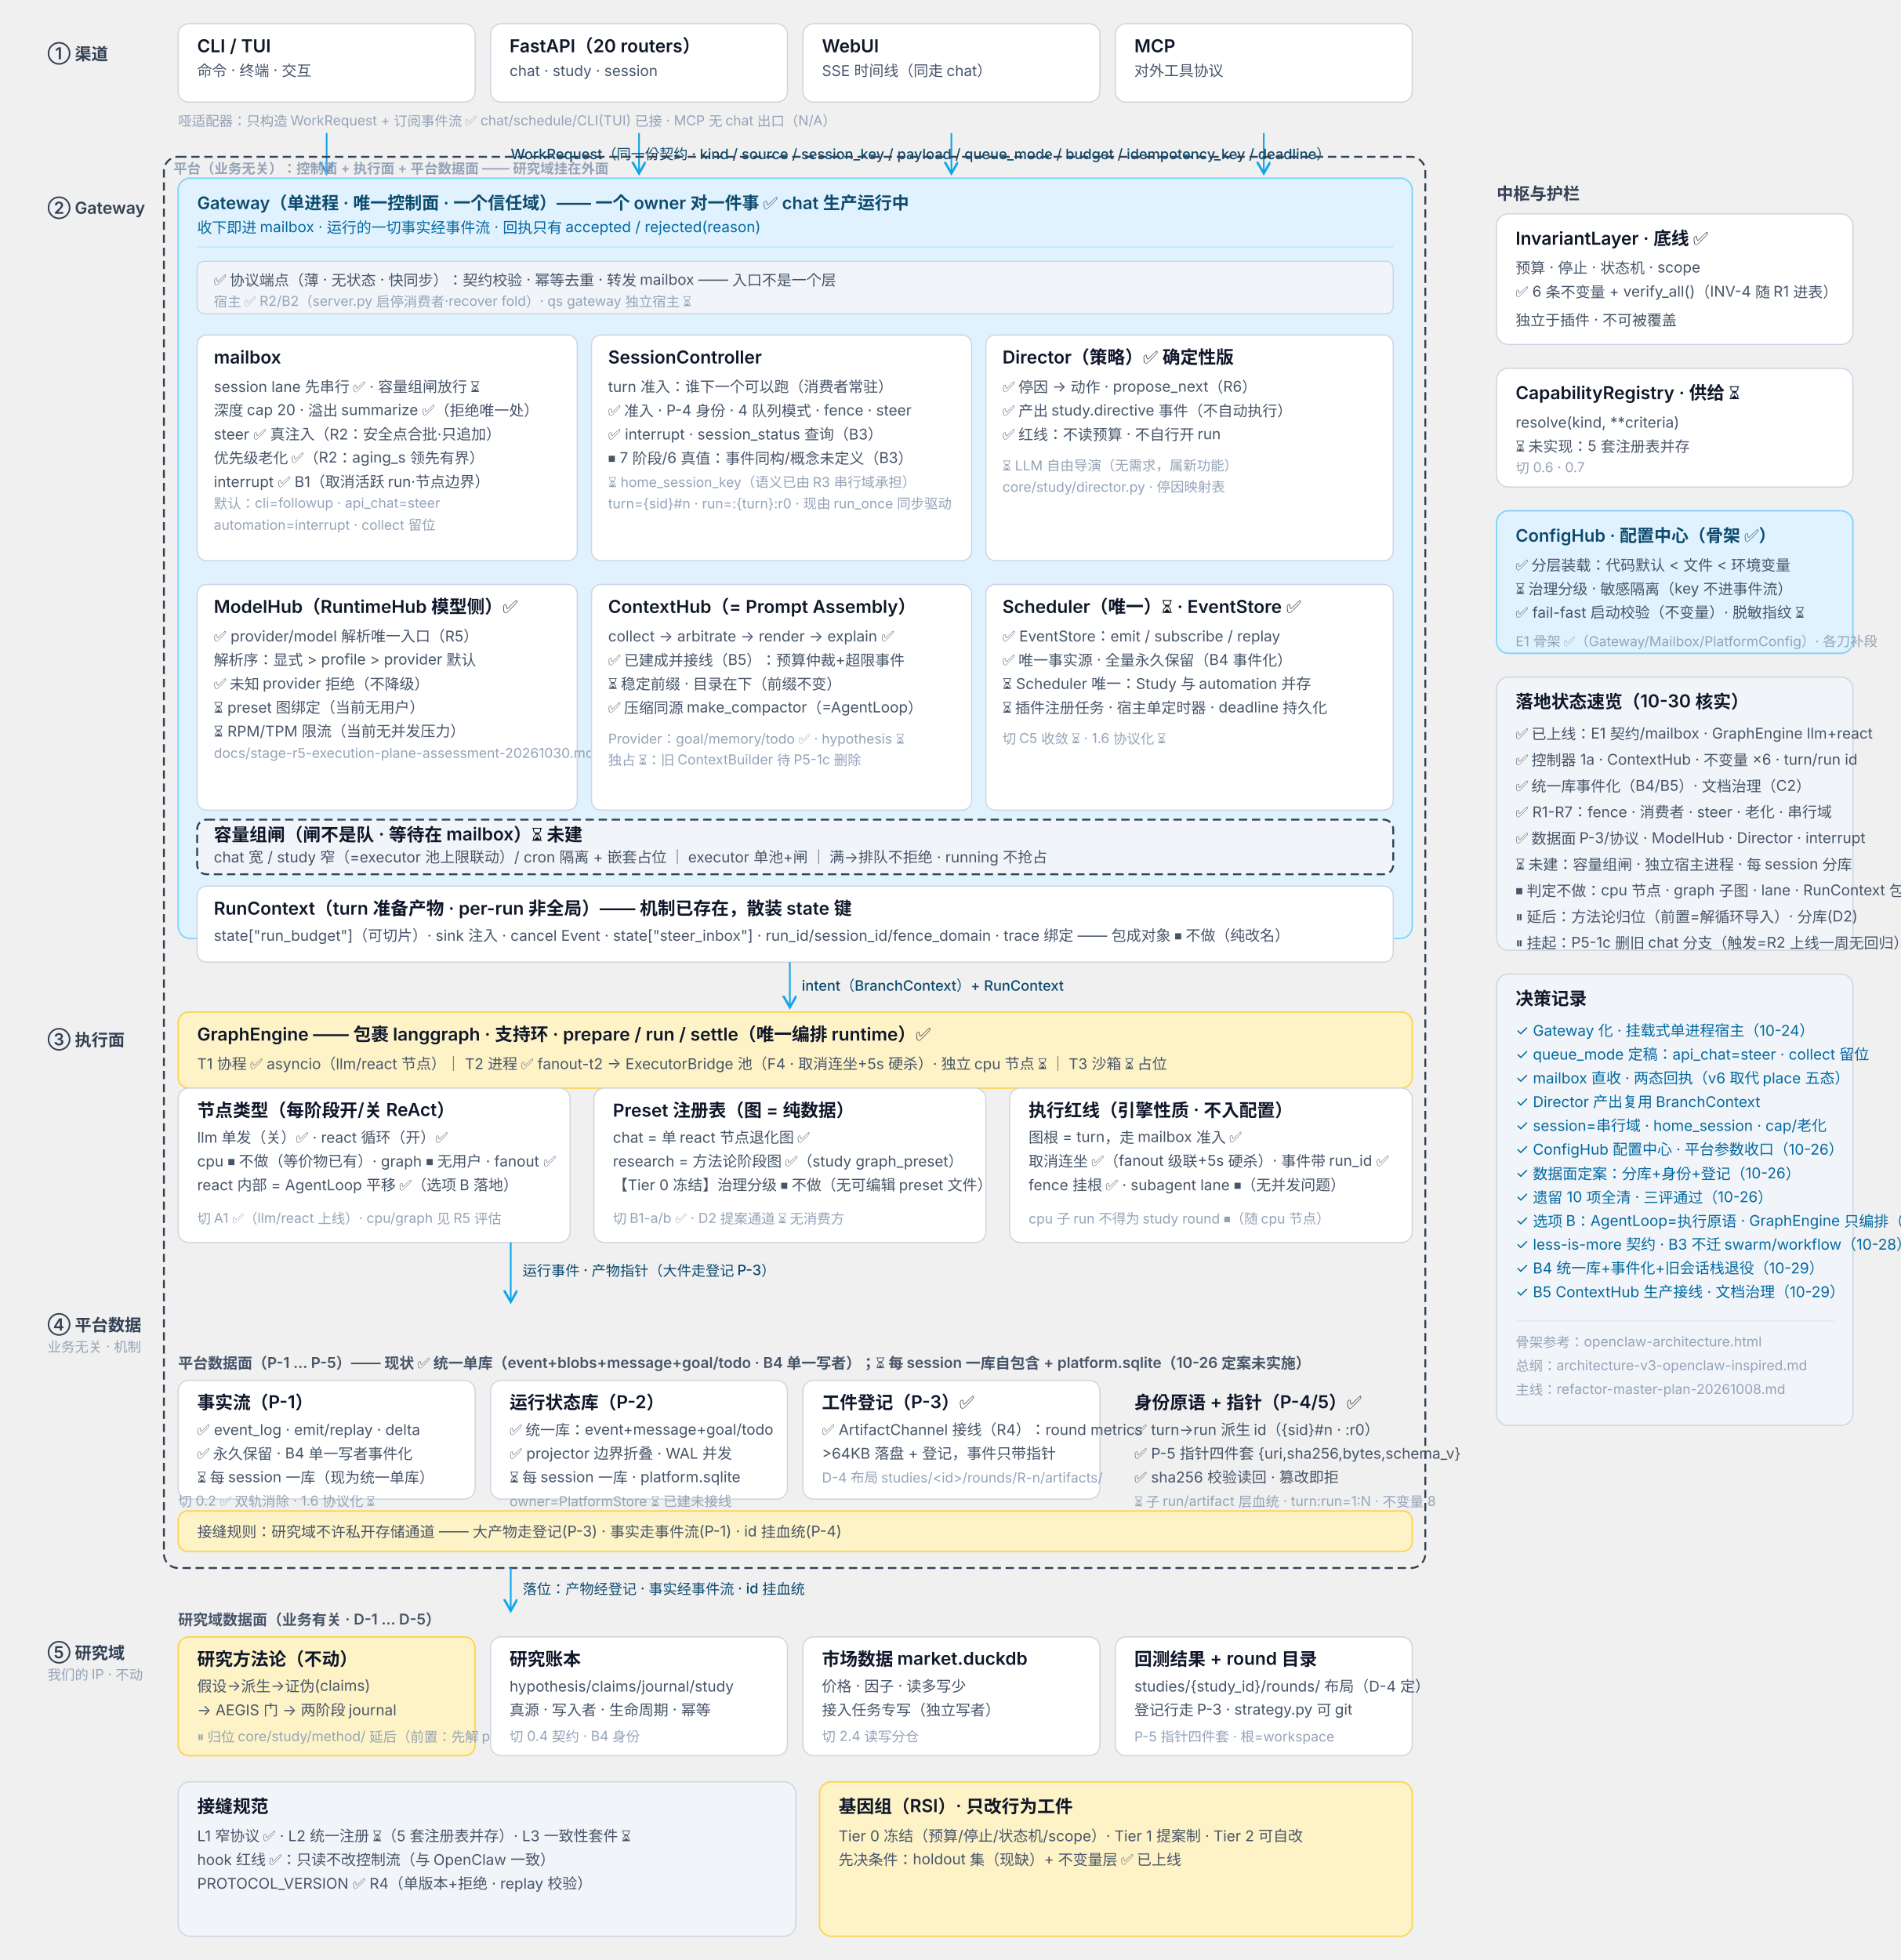
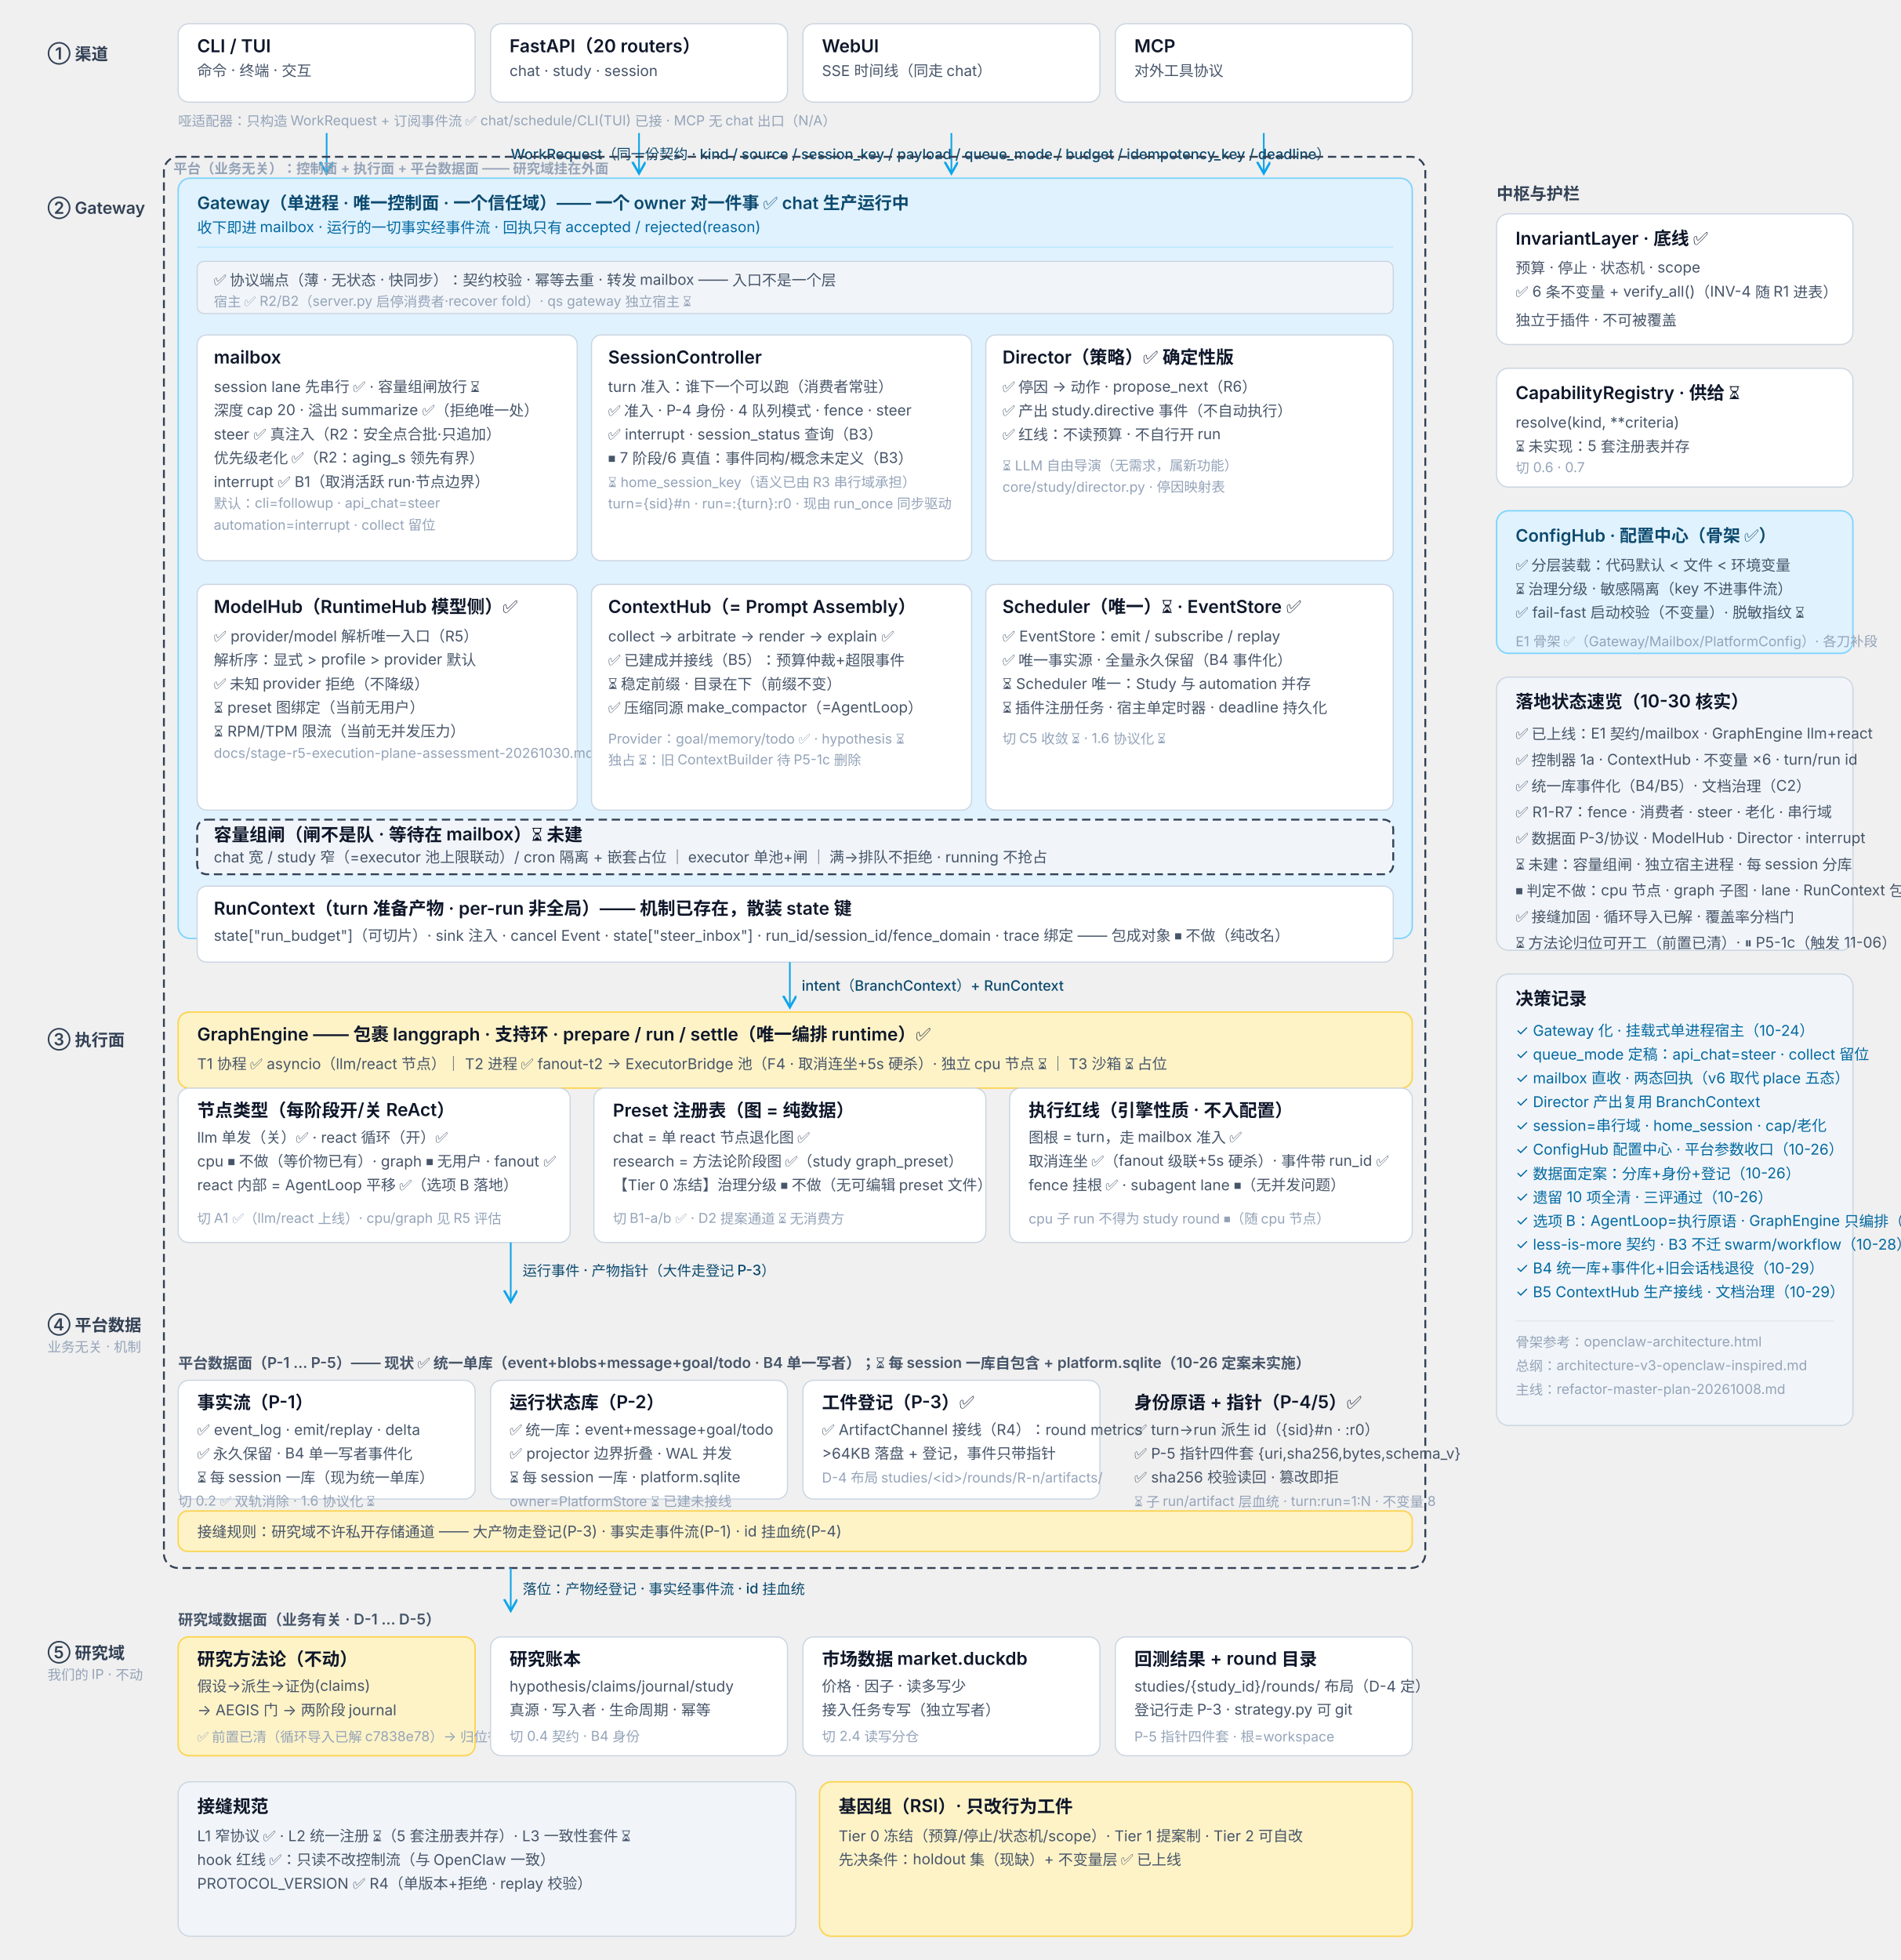
<svg xmlns="http://www.w3.org/2000/svg" viewBox="0 0 1600 1650" width="1600" height="1650" font-family="-apple-system, 'PingFang SC', 'Microsoft YaHei', sans-serif">
  <style>
    .lyr{font-size:14px;font-weight:600;fill:#334155}
    .bt{font-size:15px;font-weight:600;fill:#0f172a}
    .st{font-size:12.5px;fill:#475569}
    .sm{font-size:11.5px;fill:#94a3b8}
    .hub{font-size:14.5px;font-weight:600;fill:#0c4a6e}
    .hq{font-size:12.5px;fill:#0369a1}
    .flow-lbl{font-size:12px;font-weight:500;fill:#0c4a6e}
    .box{fill:#fff;stroke:#cbd5e1;stroke-width:1}
    .boxb{fill:#e0f2fe;stroke:#7dd3fc;stroke-width:1.2}
    .boxa{fill:#fef3c7;stroke:#fcd34d;stroke-width:1.2}
    .boxd{fill:#f1f5f9;stroke:#334155;stroke-width:1.6;stroke-dasharray:7 4}
    .boxg{fill:#f1f5f9;stroke:#cbd5e1;stroke-width:1}
    .arb{stroke:#0ea5e9;stroke-width:1.4;fill:none;marker-end:url(#a2)}
  </style>
  <defs>
    <marker id="a2" markerWidth="9" markerHeight="9" refX="7" refY="4" orient="auto">
      <path d="M0,0 L7,4 L0,8" fill="none" stroke="#0ea5e9" stroke-width="1.4" />
    </marker>
  </defs>
  <text x="40" y="50" class="lyr">① 渠道</text>
  <rect x="150" y="20" width="250" height="66" rx="9" class="box" />
  <text x="166" y="44" class="bt">CLI / TUI</text>
  <text x="166" y="64" class="st">命令 · 终端 · 交互</text>
  <rect x="413" y="20" width="250" height="66" rx="9" class="box" />
  <text x="429" y="44" class="bt">FastAPI（20 routers）</text>
  <text x="429" y="64" class="st">chat · study · session</text>
  <rect x="676" y="20" width="250" height="66" rx="9" class="box" />
  <text x="692" y="44" class="bt">WebUI</text>
  <text x="692" y="64" class="st">SSE 时间线（同走 chat）</text>
  <rect x="939" y="20" width="250" height="66" rx="9" class="box" />
  <text x="955" y="44" class="bt">MCP</text>
  <text x="955" y="64" class="st">对外工具协议</text>
  <text x="150" y="106" class="sm">哑适配器：只构造 WorkRequest + 订阅事件流 ✅ chat/schedule/CLI(TUI) 已接 · MCP 无 chat 出口（N/A）</text>
  <line x1="275" y1="112" x2="275" y2="146" class="arb" />
  <line x1="538" y1="112" x2="538" y2="146" class="arb" />
  <line x1="801" y1="112" x2="801" y2="146" class="arb" />
  <line x1="1064" y1="112" x2="1064" y2="146" class="arb" />
  <text x="430" y="134" class="flow-lbl">WorkRequest（同一份契约 · kind / source / session_key / payload / queue_mode / budget / idempotency_key / deadline）</text>
  <rect x="138" y="132" width="1062" height="1188" rx="12" class="boxd" style="fill:none" />
  <text x="146" y="146" class="sm" style="font-weight:600">平台（业务无关）：控制面 + 执行面 + 平台数据面 —— 研究域挂在外面</text>
  <text x="40" y="180" class="lyr">② Gateway</text>
  <rect x="150" y="150" width="1039" height="640" rx="10" class="boxb" />
  <text x="166" y="176" class="hub">Gateway（单进程 · 唯一控制面 · 一个信任域）—— 一个 owner 对一件事 ✅ chat 生产运行中</text>
  <text x="166" y="196" class="hq">收下即进 mailbox · 运行的一切事实经事件流 · 回执只有 accepted / rejected(reason)</text>
  <line x1="166" y1="208" x2="1173" y2="208" stroke="#bae6fd" />
  <rect x="166" y="220" width="1007" height="44" rx="6" class="boxg" />
  <text x="180" y="240" class="st">✅ 协议端点（薄 · 无状态 · 快同步）：契约校验 · 幂等去重 · 转发 mailbox —— 入口不是一个层</text>
  <text x="180" y="258" class="sm">宿主 ✅ R2/B2（server.py 启停消费者·recover fold）· qs gateway 独立宿主 ⏳</text>
  <rect x="166" y="282" width="320" height="190" rx="8" class="box" />
  <text x="180" y="306" class="bt">mailbox</text>
  <text x="180" y="330" class="st">session lane 先串行 ✅ · 容量组闸放行 ⏳</text>
  <text x="180" y="350" class="st">深度 cap 20 · 溢出 summarize ✅（拒绝唯一处）</text>
  <text x="180" y="370" class="st">steer ✅ 真注入（R2：安全点合批·只追加）</text>
  <text x="180" y="390" class="st">优先级老化 ✅（R2：aging_s 领先有界）</text>
  <text x="180" y="410" class="st">interrupt ✅ B1（取消活跃 run·节点边界）</text>
  <text x="180" y="428" class="sm">默认：cli=followup · api_chat=steer</text>
  <text x="180" y="446" class="sm">automation=interrupt · collect 留位</text>
  <rect x="498" y="282" width="320" height="190" rx="8" class="box" />
  <text x="512" y="306" class="bt">SessionController</text>
  <text x="512" y="330" class="st">turn 准入：谁下一个可以跑（消费者常驻）</text>
  <text x="512" y="350" class="st">✅ 准入 · P-4 身份 · 4 队列模式 · fence · steer</text>
  <text x="512" y="370" class="st">✅ interrupt · session_status 查询（B3）</text>
  <text x="512" y="390" class="st">⏹ 7 阶段/6 真值：事件同构/概念未定义（B3）</text>
  <text x="512" y="410" class="sm">⏳ home_session_key（语义已由 R3 串行域承担）</text>
  <text x="512" y="428" class="sm">turn={sid}#n · run=:{turn}:r0 · 现由 run_once 同步驱动</text>
  <rect x="830" y="282" width="343" height="190" rx="8" class="box" />
  <text x="844" y="306" class="bt">Director（策略）✅ 确定性版</text>
  <text x="844" y="330" class="st">✅ 停因 → 动作 · propose_next（R6）</text>
  <text x="844" y="350" class="st">✅ 产出 study.directive 事件（不自动执行）</text>
  <text x="844" y="370" class="st">✅ 红线：不读预算 · 不自行开 run</text>
  <text x="844" y="396" class="sm">⏳ LLM 自由导演（无需求，属新功能）</text>
  <text x="844" y="414" class="sm">core/study/director.py · 停因映射表</text>
  <rect x="166" y="492" width="320" height="190" rx="8" class="box" />
  <text x="180" y="516" class="bt">ModelHub（RuntimeHub 模型侧）✅</text>
  <text x="180" y="540" class="st">✅ provider/model 解析唯一入口（R5）</text>
  <text x="180" y="560" class="st">解析序：显式 &gt; profile &gt; provider 默认</text>
  <text x="180" y="580" class="st">✅ 未知 provider 拒绝（不降级）</text>
  <text x="180" y="600" class="st">⏳ preset 图绑定（当前无用户）</text>
  <text x="180" y="620" class="st">⏳ RPM/TPM 限流（当前无并发压力）</text>
  <text x="180" y="638" class="sm">docs/stage-r5-execution-plane-assessment-20261030.md</text>
  <rect x="498" y="492" width="320" height="190" rx="8" class="box" />
  <text x="512" y="516" class="bt">ContextHub（= Prompt Assembly）</text>
  <text x="512" y="540" class="st">collect → arbitrate → render → explain ✅</text>
  <text x="512" y="560" class="st">✅ 已建成并接线（B5）：预算仲裁+超限事件</text>
  <text x="512" y="580" class="st">⏳ 稳定前缀 · 目录在下（前缀不变）</text>
  <text x="512" y="600" class="st">✅ 压缩同源 make_compactor（=AgentLoop）</text>
  <text x="512" y="626" class="sm">Provider：goal/memory/todo ✅ · hypothesis ⏳</text>
  <text x="512" y="644" class="sm">独占 ⏳：旧 ContextBuilder 待 P5-1c 删除</text>
  <rect x="830" y="492" width="343" height="190" rx="8" class="box" />
  <text x="844" y="516" class="bt">Scheduler（唯一）⏳ · EventStore ✅</text>
  <text x="844" y="540" class="st">✅ EventStore：emit / subscribe / replay</text>
  <text x="844" y="560" class="st">✅ 唯一事实源 · 全量永久保留（B4 事件化）</text>
  <text x="844" y="580" class="st">⏳ Scheduler 唯一：Study 与 automation 并存</text>
  <text x="844" y="600" class="st">⏳ 插件注册任务 · 宿主单定时器 · deadline 持久化</text>
  <text x="844" y="626" class="sm">切 C5 收敛 ⏳ · 1.6 协议化 ⏳</text>
  <rect x="166" y="746" width="1007" height="64" rx="8" class="box" />
  <text x="180" y="770" class="bt">RunContext（turn 准备产物 · per-run 非全局）—— 机制已存在，散装 state 键</text>
  <text x="180" y="792" class="st">state["run_budget"]（可切片）· sink 注入 · cancel Event · state["steer_inbox"] · run_id/session_id/fence_domain · trace 绑定 —— 包成对象 ⏹ 不做（纯改名）</text>
  <rect x="166" y="690" width="1007" height="46" rx="8" class="boxd" />
  <text x="180" y="708" class="bt">容量组闸（闸不是队 · 等待在 mailbox）⏳ 未建</text>
  <text x="180" y="726" class="st">chat 宽 / study 窄（=executor 池上限联动）/ cron 隔离 + 嵌套占位 ｜ executor 单池+闸 ｜ 满→排队不拒绝 · running 不抢占</text>
  <line x1="665" y1="810" x2="665" y2="848" class="arb" />
  <text x="675" y="834" class="flow-lbl">intent（BranchContext）+ RunContext</text>
  <text x="40" y="880" class="lyr">③ 执行面</text>
  <rect x="150" y="852" width="1039" height="64" rx="9" class="boxa" />
  <text x="166" y="876" class="bt">GraphEngine —— 包裹 langgraph · 支持环 · prepare / run / settle（唯一编排 runtime）✅</text>
  <text x="166" y="900" class="st">T1 协程 ✅ asyncio（llm/react 节点）｜ T2 进程 ✅ fanout-t2 → ExecutorBridge 池（F4 · 取消连坐+5s 硬杀）· 独立 cpu 节点 ⏳ ｜ T3 沙箱 ⏳ 占位</text>
  <rect x="150" y="916" width="330" height="130" rx="9" class="box" />
  <text x="166" y="940" class="bt">节点类型（每阶段开/关 ReAct）</text>
  <text x="166" y="962" class="st">llm 单发（关）✅ · react 循环（开）✅</text>
  <text x="166" y="982" class="st">cpu ⏹ 不做（等价物已有）· graph ⏹ 无用户 · fanout ✅</text>
  <text x="166" y="1002" class="st">react 内部 = AgentLoop 平移 ✅（选项 B 落地）</text>
  <text x="166" y="1030" class="sm">切 A1 ✅（llm/react 上线）· cpu/graph 见 R5 评估</text>
  <rect x="500" y="916" width="330" height="130" rx="9" class="box" />
  <text x="516" y="940" class="bt">Preset 注册表（图 = 纯数据）</text>
  <text x="516" y="962" class="st">chat = 单 react 节点退化图 ✅</text>
  <text x="516" y="982" class="st">research = 方法论阶段图 ✅（study graph_preset）</text>
  <text x="516" y="1002" class="st">【Tier 0 冻结】治理分级 ⏹ 不做（无可编辑 preset 文件）</text>
  <text x="516" y="1030" class="sm">切 B1-a/b ✅ · D2 提案通道 ⏳ 无消费方</text>
  <rect x="850" y="916" width="339" height="130" rx="9" class="box" />
  <text x="866" y="940" class="bt">执行红线（引擎性质 · 不入配置）</text>
  <text x="866" y="962" class="st">图根 = turn，走 mailbox 准入 ✅</text>
  <text x="866" y="982" class="st">取消连坐 ✅（fanout 级联+5s 硬杀）· 事件带 run_id ✅</text>
  <text x="866" y="1002" class="st">fence 挂根 ✅ · subagent lane ⏹（无并发问题）</text>
  <text x="866" y="1030" class="sm">cpu 子 run 不得为 study round ⏹（随 cpu 节点）</text>
  <line x1="430" y1="1046" x2="430" y2="1096" class="arb" />
  <text x="440" y="1074" class="flow-lbl">运行事件 · 产物指针（大件走登记 P-3）</text>
  <text x="40" y="1120" class="lyr">④ 平台数据</text>
  <text x="40" y="1138" class="sm">业务无关 · 机制</text>
  <text x="150" y="1152" class="st" style="font-weight:600">平台数据面（P-1 … P-5）—— 现状 ✅ 统一单库（event+blobs+message+goal/todo · B4 单一写者）；⏳ 每 session 一库自包含 + platform.sqlite（10-26 定案未实施）</text>
  <rect x="150" y="1162" width="250" height="100" rx="9" class="box" />
  <text x="166" y="1186" class="bt">事实流（P-1）</text>
  <text x="166" y="1208" class="st">✅ event_log · emit/replay · delta</text>
  <text x="166" y="1228" class="st">✅ 永久保留 · B4 单一写者事件化</text>
  <text x="166" y="1248" class="st">⏳ 每 session 一库（现为统一单库）</text>
  <text x="150" y="1268" class="sm">切 0.2 ✅ 双轨消除 · 1.6 协议化 ⏳</text>
  <rect x="413" y="1162" width="250" height="100" rx="9" class="box" />
  <text x="429" y="1186" class="bt">运行状态库（P-2）</text>
  <text x="429" y="1208" class="st">✅ 统一库：event+message+goal/todo</text>
  <text x="429" y="1228" class="st">✅ projector 边界折叠 · WAL 并发</text>
  <text x="429" y="1248" class="st">⏳ 每 session 一库 · platform.sqlite</text>
  <text x="429" y="1268" class="sm">owner=PlatformStore ⏳ 已建未接线</text>
  <rect x="676" y="1162" width="250" height="100" rx="9" class="box" />
  <text x="692" y="1186" class="bt">工件登记（P-3）✅</text>
  <text x="692" y="1208" class="st">✅ ArtifactChannel 接线（R4）：round metrics</text>
  <text x="692" y="1228" class="st">&gt;64KB 落盘 + 登记，事件只带指针</text>
  <text x="692" y="1248" class="sm">D-4 布局 studies/&lt;id&gt;/rounds/R-n/artifacts/</text>
  <text x="955" y="1186" class="bt">身份原语 + 指针（P-4/5）✅</text>
  <text x="955" y="1208" class="st">✅ turn→run 派生 id（{sid}#n · :r0）</text>
  <text x="955" y="1228" class="st">✅ P-5 指针四件套 {uri,sha256,bytes,schema_v}</text>
  <text x="955" y="1248" class="st">✅ sha256 校验读回 · 篡改即拒</text>
  <text x="955" y="1268" class="sm">⏳ 子 run/artifact 层血统 · turn:run=1:N · 不变量 8</text>
  <rect x="150" y="1272" width="1039" height="34" rx="8" class="boxa" />
  <text x="166" y="1294" class="st">接缝规则：研究域不许私开存储通道 —— 大产物走登记(P-3) · 事实走事件流(P-1) · id 挂血统(P-4)</text>
  <line x1="430" y1="1320" x2="430" y2="1356" class="arb" />
  <text x="440" y="1342" class="flow-lbl">落位：产物经登记 · 事实经事件流 · id 挂血统</text>
  <text x="40" y="1396" class="lyr">⑤ 研究域</text>
  <text x="40" y="1414" class="sm">我们的 IP · 不动</text>
  <text x="150" y="1368" class="st" style="font-weight:600">研究域数据面（业务有关 · D-1 … D-5）</text>
  <rect x="150" y="1378" width="250" height="100" rx="9" class="boxa" />
  <text x="166" y="1402" class="bt">研究方法论（不动）</text>
  <text x="166" y="1424" class="st">假设→派生→证伪(claims)</text>
  <text x="166" y="1444" class="st">→ AEGIS 门 → 两阶段 journal</text>
-   <text x="166" y="1466" class="sm">⏸ 归位 core/study/method/ 延后（前置：先解 phase_engine↔runner 循环导入）</text>
+   <text x="166" y="1466" class="sm">✅ 前置已清（循环导入已解 c7838e78）→ 归位待做（阶段 D1）</text>
  <rect x="413" y="1378" width="250" height="100" rx="9" class="box" />
  <text x="429" y="1402" class="bt">研究账本</text>
  <text x="429" y="1424" class="st">hypothesis/claims/journal/study</text>
  <text x="429" y="1444" class="st">真源 · 写入者 · 生命周期 · 幂等</text>
  <text x="429" y="1466" class="sm">切 0.4 契约 · B4 身份</text>
  <rect x="676" y="1378" width="250" height="100" rx="9" class="box" />
  <text x="692" y="1402" class="bt">市场数据 market.duckdb</text>
  <text x="692" y="1424" class="st">价格 · 因子 · 读多写少</text>
  <text x="692" y="1444" class="st">接入任务专写（独立写者）</text>
  <text x="692" y="1466" class="sm">切 2.4 读写分仓</text>
  <rect x="939" y="1378" width="250" height="100" rx="9" class="box" />
  <text x="955" y="1402" class="bt">回测结果 + round 目录</text>
  <text x="955" y="1424" class="st">studies/{study_id}/rounds/ 布局（D-4 定）</text>
  <text x="955" y="1444" class="st">登记行走 P-3 · strategy.py 可 git</text>
  <text x="955" y="1466" class="sm">P-5 指针四件套 · 根=workspace</text>
  <rect x="150" y="1500" width="520" height="130" rx="10" class="boxg" />
  <text x="166" y="1526" class="bt">接缝规范</text>
  <text x="166" y="1550" class="st">L1 窄协议 ✅ · L2 统一注册 ⏳（5 套注册表并存）· L3 一致性套件 ⏳</text>
  <text x="166" y="1570" class="st">hook 红线 ✅：只读不改控制流（与 OpenClaw 一致）</text>
  <text x="166" y="1590" class="st">PROTOCOL_VERSION ✅ R4（单版本+拒绝 · replay 校验）</text>
  <rect x="690" y="1500" width="499" height="130" rx="10" class="boxa" />
  <text x="706" y="1526" class="bt">基因组（RSI）· 只改行为工件</text>
  <text x="706" y="1550" class="st">Tier 0 冻结（预算/停止/状态机/scope）· Tier 1 提案制 · Tier 2 可自改</text>
  <text x="706" y="1570" class="st">先决条件：holdout 集（现缺）+ 不变量层 ✅ 已上线</text>
  <text x="1260" y="168" class="lyr">中枢与护栏</text>
  <rect x="1260" y="180" width="300" height="110" rx="10" class="box" />
  <text x="1276" y="206" class="bt">InvariantLayer · 底线 ✅</text>
  <text x="1276" y="230" class="st">预算 · 停止 · 状态机 · scope</text>
  <text x="1276" y="250" class="st">✅ 6 条不变量 + verify_all()（INV-4 随 R1 进表）</text>
  <text x="1276" y="274" class="st">独立于插件 · 不可被覆盖</text>
  <rect x="1260" y="310" width="300" height="100" rx="10" class="box" />
  <text x="1276" y="336" class="bt">CapabilityRegistry · 供给 ⏳</text>
  <text x="1276" y="360" class="st">resolve(kind, **criteria)</text>
  <text x="1276" y="380" class="st">⏳ 未实现：5 套注册表并存</text>
  <text x="1276" y="398" class="sm">切 0.6 · 0.7</text>
  <rect x="1260" y="430" width="300" height="120" rx="10" class="boxb" />
  <text x="1276" y="456" class="hub">ConfigHub · 配置中心（骨架 ✅）</text>
  <text x="1276" y="480" class="st">✅ 分层装载：代码默认 &lt; 文件 &lt; 环境变量</text>
  <text x="1276" y="500" class="st">⏳ 治理分级 · 敏感隔离（key 不进事件流）</text>
  <text x="1276" y="520" class="st">✅ fail-fast 启动校验（不变量）· 脱敏指纹 ⏳</text>
  <text x="1276" y="544" class="sm">E1 骨架 ✅（Gateway/Mailbox/PlatformConfig）· 各刀补段</text>
  <rect x="1260" y="570" width="300" height="230" rx="10" class="boxg" />
  <text x="1276" y="596" class="bt">落地状态速览（10-30 核实）</text>
  <text x="1276" y="622" class="st">✅ 已上线：E1 契约/mailbox · GraphEngine llm+react</text>
  <text x="1276" y="644" class="st">✅ 控制器 1a · ContextHub · 不变量 ×6 · turn/run id</text>
  <text x="1276" y="666" class="st">✅ 统一库事件化（B4/B5）· 文档治理（C2）</text>
  <text x="1276" y="688" class="st">✅ R1-R7：fence · 消费者 · steer · 老化 · 串行域</text>
  <text x="1276" y="710" class="st">✅ 数据面 P-3/协议 · ModelHub · Director · interrupt</text>
  <text x="1276" y="732" class="st">⏳ 未建：容量组闸 · 独立宿主进程 · 每 session 分库</text>
  <text x="1276" y="754" class="st">⏹ 判定不做：cpu 节点 · graph 子图 · lane · RunContext 包</text>
-   <text x="1276" y="776" class="st">⏸ 延后：方法论归位（前置=解循环导入）· 分库(D2)</text>
-   <text x="1276" y="798" class="st">⏸ 挂起：P5-1c 删旧 chat 分支（触发=R2 上线一周无回归）</text>
+   <text x="1276" y="776" class="st">✅ 接缝加固 · 循环导入已解 · 覆盖率分档门</text>
+   <text x="1276" y="798" class="st">⏳ 方法论归位可开工（前置已清）· ⏸ P5-1c（触发 11-06）</text>
  <rect x="1260" y="820" width="300" height="380" rx="10" class="boxg" />
  <text x="1276" y="846" class="bt">决策记录</text>
  <text x="1276" y="872" class="st" style="fill:#0369a1">✓ Gateway 化 · 挂载式单进程宿主（10-24）</text>
  <text x="1276" y="892" class="st" style="fill:#0369a1">✓ queue_mode 定稿：api_chat=steer · collect 留位</text>
  <text x="1276" y="912" class="st" style="fill:#0369a1">✓ mailbox 直收 · 两态回执（v6 取代 place 五态）</text>
  <text x="1276" y="932" class="st" style="fill:#0369a1">✓ Director 产出复用 BranchContext</text>
  <text x="1276" y="952" class="st" style="fill:#0369a1">✓ session=串行域 · home_session · cap/老化</text>
  <text x="1276" y="972" class="st" style="fill:#0369a1">✓ ConfigHub 配置中心 · 平台参数收口（10-26）</text>
  <text x="1276" y="992" class="st" style="fill:#0369a1">✓ 数据面定案：分库+身份+登记（10-26）</text>
  <text x="1276" y="1012" class="st" style="fill:#0369a1">✓ 遗留 10 项全清 · 三评通过（10-26）</text>
  <text x="1276" y="1032" class="st" style="fill:#0369a1">✓ 选项 B：AgentLoop=执行原语 · GraphEngine 只编排（10-28）</text>
  <text x="1276" y="1052" class="st" style="fill:#0369a1">✓ less-is-more 契约 · B3 不迁 swarm/workflow（10-28）</text>
  <text x="1276" y="1072" class="st" style="fill:#0369a1">✓ B4 统一库+事件化+旧会话栈退役（10-29）</text>
  <text x="1276" y="1092" class="st" style="fill:#0369a1">✓ B5 ContextHub 生产接线 · 文档治理（10-29）</text>
  <line x1="1276" y1="1112" x2="1544" y2="1112" stroke="#e2e8f0" />
  <text x="1276" y="1134" class="sm">骨架参考：openclaw-architecture.html</text>
  <text x="1276" y="1154" class="sm">总纲：architecture-v3-openclaw-inspired.md</text>
  <text x="1276" y="1174" class="sm">主线：refactor-master-plan-20261008.md</text>
</svg>
